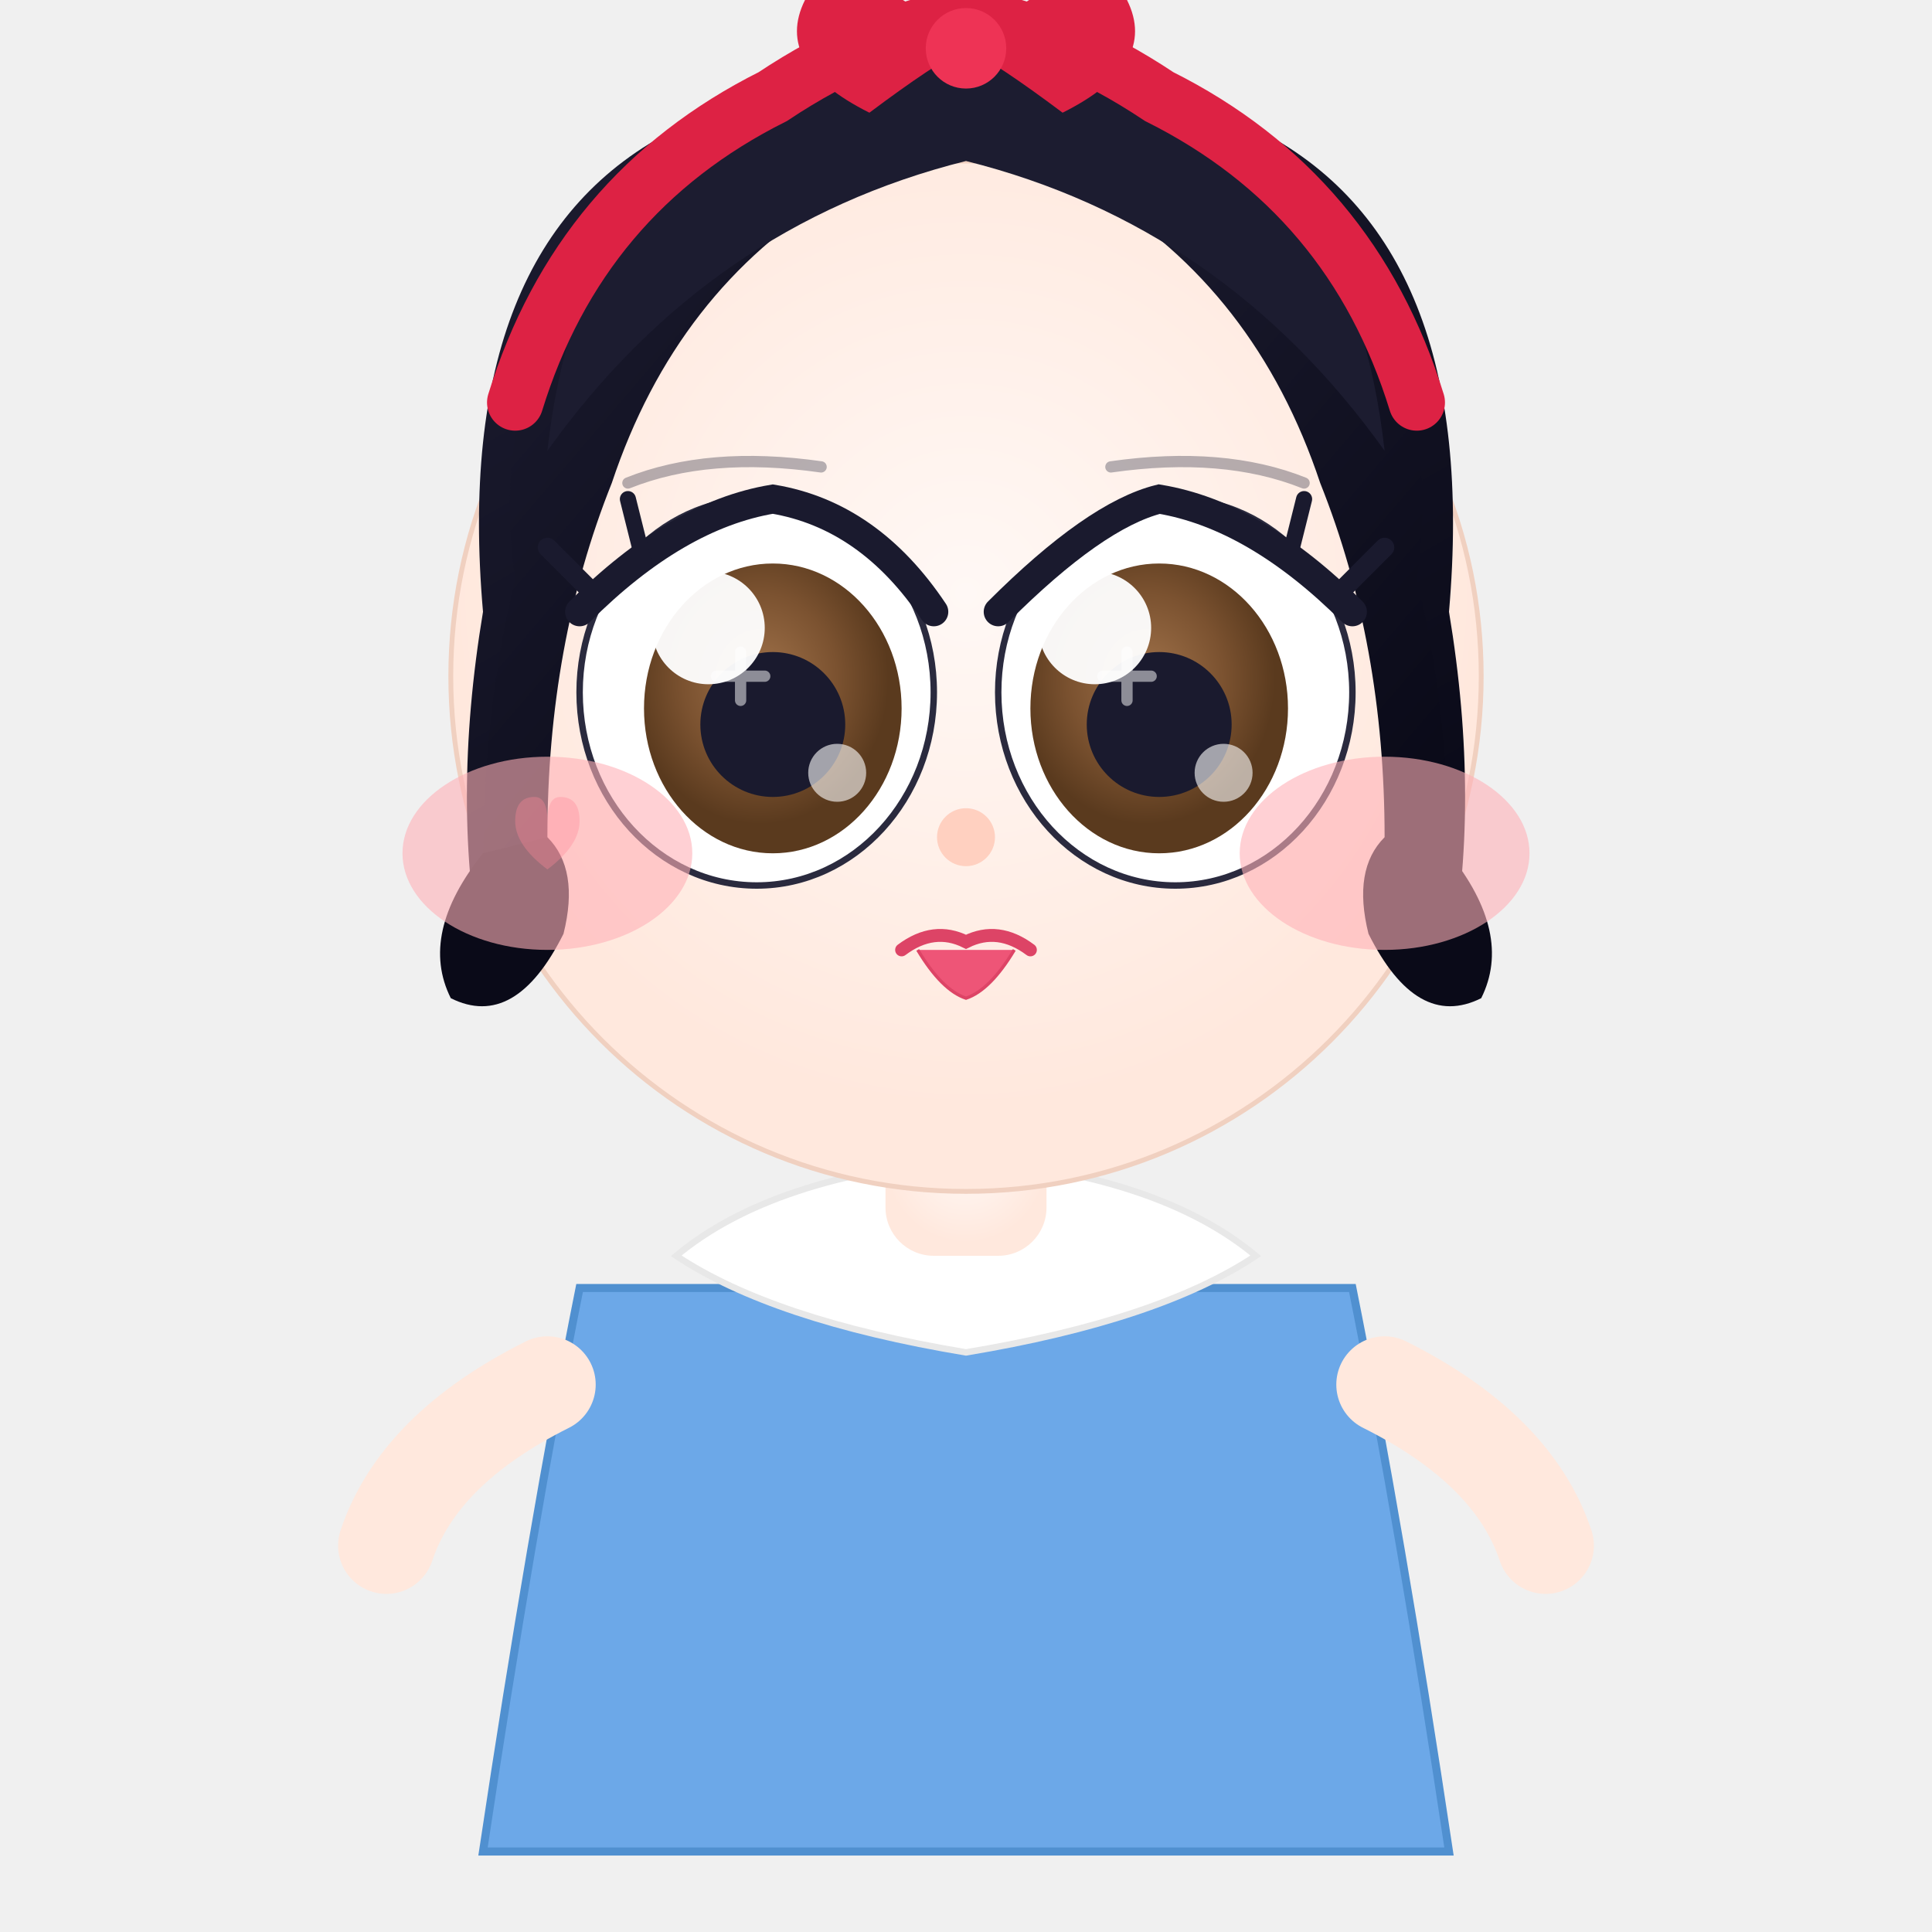
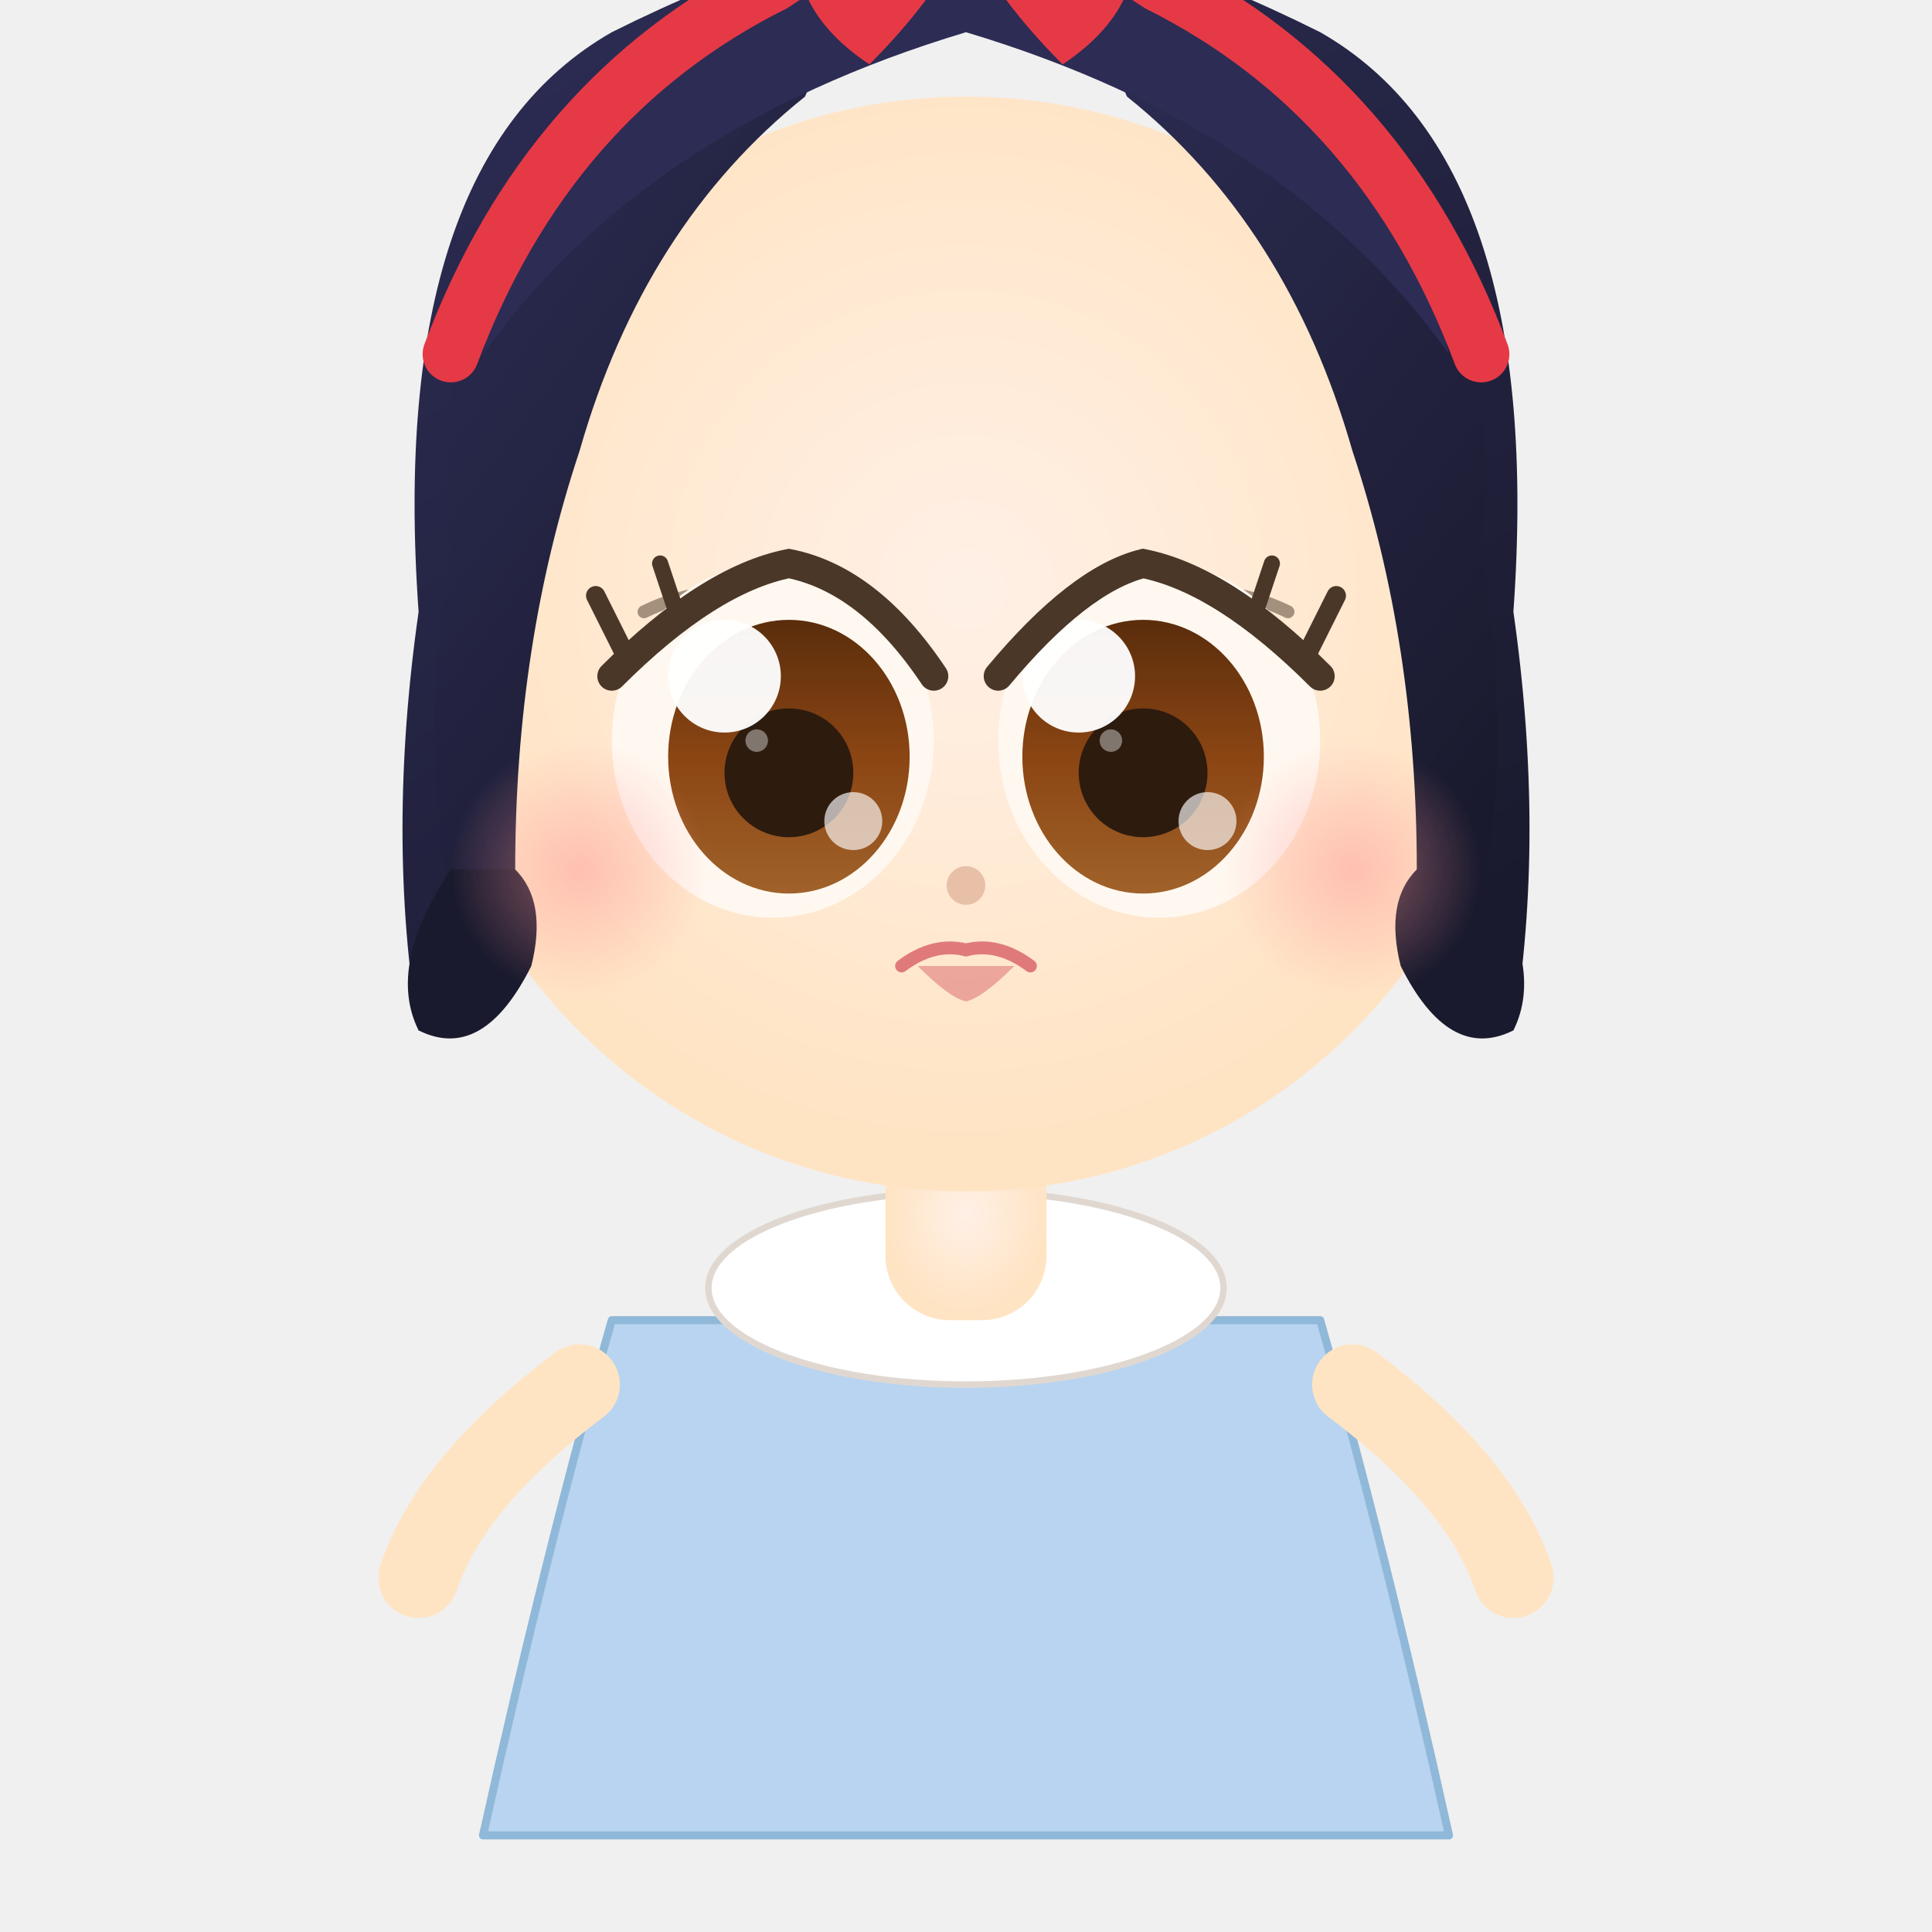
<svg xmlns="http://www.w3.org/2000/svg" viewBox="0 0 120 120" width="120" height="120">
  <defs>
-     <radialGradient id="bSkin" cx="50%" cy="42%" r="50%">
-       <stop offset="0%" stop-color="#FFF8F5" />
-       <stop offset="100%" stop-color="#FFE8DD" />
+     <radialGradient id="bSkin" cx="50%" cy="45%" r="50%">
+       <stop offset="0%" stop-color="#FFF0E6" />
+       <stop offset="100%" stop-color="#FFE4C4" />
    </radialGradient>
    <linearGradient id="bHair" x1="20%" y1="0%" x2="80%" y2="100%">
-       <stop offset="0%" stop-color="#1C1C30" />
-       <stop offset="100%" stop-color="#0A0A18" />
+       <stop offset="0%" stop-color="#2C2C54" />
+       <stop offset="100%" stop-color="#1A1A2E" />
    </linearGradient>
-     <radialGradient id="bEye" cx="45%" cy="40%" r="50%">
-       <stop offset="0%" stop-color="#A0724A" />
-       <stop offset="60%" stop-color="#7B5230" />
-       <stop offset="100%" stop-color="#5A3A1E" />
+     <linearGradient id="bEyeShade" x1="0" y1="0" x2="0" y2="1">
+       <stop offset="0%" stop-color="#5A2D0C" />
+       <stop offset="50%" stop-color="#8B4513" />
+       <stop offset="100%" stop-color="#A0622A" />
+     </linearGradient>
+     <radialGradient id="bBlush" cx="50%" cy="50%" r="50%">
+       <stop offset="0%" stop-color="#FF9999" stop-opacity="0.5" />
+       <stop offset="100%" stop-color="#FF9999" stop-opacity="0" />
    </radialGradient>
  </defs>
-   <path d="M36 80 Q33 95 30 115 L90 115 Q87 95 84 80 Z" fill="#6CA8E8" stroke="#5090D0" stroke-width="0.5" />
-   <path d="M42 78 Q48 73 60 72 Q72 73 78 78 Q72 82 60 84 Q48 82 42 78 Z" fill="white" stroke="#E8E8E8" stroke-width="0.4" />
-   <rect x="55" y="68" width="10" height="10" rx="3" fill="url(#bSkin)" />
-   <circle cx="60" cy="42" r="32" fill="url(#bSkin)" stroke="#F0D0C0" stroke-width="0.3" />
-   <path d="M30 38 Q28 15 42 8 Q52 2 60 1 Q68 2 78 8 Q92 15 90 38 Q92 50 90 60 L87 58 Q88 48 88 40 Q88 20 76 12 Q66 5 60 4 Q54 5 44 12 Q32 20 32 40 Q32 48 33 58 L30 60 Q28 50 30 38 Z" fill="url(#bHair)" />
-   <path d="M32 36 Q30 22 40 12 Q48 6 56 4 L52 12 Q42 18 38 30 Q34 40 34 52 Q32 56 30 54 Q30 44 32 36 Z" fill="url(#bHair)" />
-   <path d="M88 36 Q90 22 80 12 Q72 6 64 4 L68 12 Q78 18 82 30 Q86 40 86 52 Q88 56 90 54 Q90 44 88 36 Z" fill="url(#bHair)" />
-   <path d="M34 28 Q36 10 50 4 Q56 1 60 0 Q64 1 70 4 Q84 10 86 28 Q76 14 60 10 Q44 14 34 28 Z" fill="#1C1C30" />
-   <path d="M30 53 Q26 58 28 62 Q32 64 35 58 Q36 54 34 52" fill="#0A0A18" />
-   <path d="M90 53 Q94 58 92 62 Q88 64 85 58 Q84 54 86 52" fill="#0A0A18" />
-   <path d="M32 25 Q36 12 48 6 Q54 2 60 1 Q66 2 72 6 Q84 12 88 25" fill="none" stroke="#DD2244" stroke-width="3.5" stroke-linecap="round" />
-   <path d="M60 3 Q52 -4 50 0 Q48 4 54 7 Q58 4 60 3 Z" fill="#DD2244" />
-   <path d="M60 3 Q68 -4 70 0 Q72 4 66 7 Q62 4 60 3 Z" fill="#DD2244" />
-   <circle cx="60" cy="3" r="2.5" fill="#EE3355" />
-   <ellipse cx="47" cy="43" rx="11" ry="12" fill="white" stroke="#2A2A3E" stroke-width="0.4" />
-   <ellipse cx="48" cy="44" rx="8" ry="9" fill="url(#bEye)" />
-   <circle cx="48" cy="45" r="4.5" fill="#1A1A2E" />
-   <circle cx="44" cy="39" r="3.5" fill="white" opacity="0.95" />
-   <circle cx="52" cy="48" r="1.8" fill="white" opacity="0.6" />
-   <g transform="translate(46,42)" opacity="0.5">
-     <line x1="0" y1="-1.5" x2="0" y2="1.5" stroke="white" stroke-width="0.7" stroke-linecap="round" />
-     <line x1="-1.5" y1="0" x2="1.5" y2="0" stroke="white" stroke-width="0.7" stroke-linecap="round" />
-   </g>
-   <path d="M36 38 Q42 32 48 31 Q54 32 58 38" stroke="#1A1A2E" stroke-width="1.8" fill="none" stroke-linecap="round" />
-   <line x1="37" y1="37" x2="34" y2="34" stroke="#1A1A2E" stroke-width="1.2" stroke-linecap="round" />
-   <line x1="40" y1="35" x2="39" y2="31" stroke="#1A1A2E" stroke-width="1" stroke-linecap="round" />
-   <ellipse cx="73" cy="43" rx="11" ry="12" fill="white" stroke="#2A2A3E" stroke-width="0.4" />
-   <ellipse cx="72" cy="44" rx="8" ry="9" fill="url(#bEye)" />
-   <circle cx="72" cy="45" r="4.5" fill="#1A1A2E" />
-   <circle cx="68" cy="39" r="3.5" fill="white" opacity="0.95" />
-   <circle cx="76" cy="48" r="1.8" fill="white" opacity="0.6" />
-   <g transform="translate(70,42)" opacity="0.5">
-     <line x1="0" y1="-1.5" x2="0" y2="1.5" stroke="white" stroke-width="0.7" stroke-linecap="round" />
-     <line x1="-1.5" y1="0" x2="1.5" y2="0" stroke="white" stroke-width="0.7" stroke-linecap="round" />
-   </g>
-   <path d="M62 38 Q68 32 72 31 Q78 32 84 38" stroke="#1A1A2E" stroke-width="1.8" fill="none" stroke-linecap="round" />
-   <line x1="83" y1="37" x2="86" y2="34" stroke="#1A1A2E" stroke-width="1.2" stroke-linecap="round" />
-   <line x1="80" y1="35" x2="81" y2="31" stroke="#1A1A2E" stroke-width="1" stroke-linecap="round" />
-   <path d="M39 30 Q44 28 51 29" fill="none" stroke="#2A2A3E" stroke-width="0.7" stroke-linecap="round" opacity="0.35" />
-   <path d="M69 29 Q76 28 81 30" fill="none" stroke="#2A2A3E" stroke-width="0.7" stroke-linecap="round" opacity="0.35" />
-   <circle cx="60" cy="52" r="1.8" fill="#FFD0C0" />
-   <ellipse cx="34" cy="53" rx="9" ry="6" fill="#FFB0B8" opacity="0.6" />
-   <ellipse cx="86" cy="53" rx="9" ry="6" fill="#FFB0B8" opacity="0.6" />
-   <path d="M32 51 Q32 49.5 33.2 49.5 Q34 49.5 34 51 Q34 49.5 34.8 49.5 Q36 49.5 36 51 Q36 52.5 34 54 Q32 52.5 32 51 Z" fill="#FF8899" opacity="0.35" />
-   <path d="M56 59 Q58 57.5 60 58.5 Q62 57.5 64 59" fill="none" stroke="#DD4466" stroke-width="0.8" stroke-linecap="round" />
-   <path d="M57 59 Q58.5 61.5 60 62 Q61.5 61.5 63 59" fill="#EE5577" stroke="#DD4466" stroke-width="0.2" />
-   <path d="M34 86 Q26 90 24 96" fill="none" stroke="#FFE8DD" stroke-width="6" stroke-linecap="round" />
-   <path d="M86 86 Q94 90 96 96" fill="none" stroke="#FFE8DD" stroke-width="6" stroke-linecap="round" />
+   <path d="M38 82 Q34 96 30 114 L90 114 Q86 96 82 82 Z" fill="#B8D4F0" stroke="#90B8D8" stroke-width="0.5" stroke-linejoin="round" />
+   <ellipse cx="60" cy="80" rx="16" ry="6" fill="white" stroke="#E0D8D0" stroke-width="0.4" />
+   <rect x="55" y="70" width="10" height="12" rx="4" fill="url(#bSkin)" />
+   <circle cx="60" cy="40" r="34" fill="url(#bSkin)" />
+   <path d="M26 38 Q24 10 38 2 Q50 -4 60 -5 Q70 -4 82 2 Q96 10 94 38 Q96 52 94 64 L91 62 Q92 50 92 40 Q92 16 80 6 Q70 -1 60 -2 Q50 -1 40 6 Q28 16 28 40 Q28 50 29 62 L26 64 Q24 52 26 38 Z" fill="url(#bHair)" />
+   <path d="M28 34 Q26 16 38 6 Q46 0 54 -3 L50 6 Q40 14 36 28 Q32 40 32 54 Q30 58 28 56 Q26 46 28 34 Z" fill="url(#bHair)" />
+   <path d="M28 54 Q24 60 26 64 Q30 66 33 60 Q34 56 32 54" fill="#1A1A2E" />
+   <path d="M92 34 Q94 16 82 6 Q74 0 66 -3 L70 6 Q80 14 84 28 Q88 40 88 54 Q90 58 92 56 Q94 46 92 34 Z" fill="url(#bHair)" />
+   <path d="M92 54 Q96 60 94 64 Q90 66 87 60 Q86 56 88 54" fill="#1A1A2E" />
+   <path d="M30 22 Q34 4 48 -2 Q54 -5 60 -6 Q66 -5 72 -2 Q86 4 90 22 Q80 8 60 2 Q40 8 30 22 Z" fill="#2C2C54" />
+   <path d="M28 22 Q34 6 48 -1 Q54 -5 60 -6 Q66 -5 72 -1 Q86 6 92 22" fill="none" stroke="#E63946" stroke-width="3.5" stroke-linecap="round" />
+   <path d="M60 -4 Q52 -12 50 -6 Q48 0 54 4 Q58 0 60 -4 Z" fill="#E63946" />
+   <path d="M60 -4 Q68 -12 70 -6 Q72 0 66 4 Q62 0 60 -4 Z" fill="#E63946" />
+   <circle cx="60" cy="-4" r="2.5" fill="#F04858" />
+   <path d="M40 38 Q44 36 50 37" fill="none" stroke="#4A3728" stroke-width="0.8" stroke-linecap="round" opacity="0.5" />
+   <path d="M70 37 Q76 36 80 38" fill="none" stroke="#4A3728" stroke-width="0.8" stroke-linecap="round" opacity="0.5" />
+   <ellipse cx="48" cy="46" rx="10" ry="11" fill="#FFF8F0" />
+   <ellipse cx="49" cy="47" rx="7.5" ry="8.5" fill="url(#bEyeShade)" />
+   <circle cx="49" cy="48" r="4" fill="#2D1B0E" />
+   <circle cx="45" cy="42" r="3.5" fill="white" opacity="0.95" />
+   <circle cx="53" cy="51" r="1.8" fill="white" opacity="0.65" />
+   <circle cx="47" cy="46" r="0.7" fill="white" opacity="0.4" />
+   <path d="M38 42 Q44 36 49 35 Q54 36 58 42" stroke="#4A3728" stroke-width="1.8" fill="none" stroke-linecap="round" />
+   <line x1="39" y1="41" x2="37" y2="37" stroke="#4A3728" stroke-width="1.2" stroke-linecap="round" />
+   <line x1="42" y1="38" x2="41" y2="35" stroke="#4A3728" stroke-width="1" stroke-linecap="round" />
+   <ellipse cx="72" cy="46" rx="10" ry="11" fill="#FFF8F0" />
+   <ellipse cx="71" cy="47" rx="7.5" ry="8.5" fill="url(#bEyeShade)" />
+   <circle cx="71" cy="48" r="4" fill="#2D1B0E" />
+   <circle cx="67" cy="42" r="3.5" fill="white" opacity="0.95" />
+   <circle cx="75" cy="51" r="1.8" fill="white" opacity="0.65" />
+   <circle cx="69" cy="46" r="0.7" fill="white" opacity="0.4" />
+   <path d="M62 42 Q67 36 71 35 Q76 36 82 42" stroke="#4A3728" stroke-width="1.8" fill="none" stroke-linecap="round" />
+   <line x1="81" y1="41" x2="83" y2="37" stroke="#4A3728" stroke-width="1.2" stroke-linecap="round" />
+   <line x1="78" y1="38" x2="79" y2="35" stroke="#4A3728" stroke-width="1" stroke-linecap="round" />
+   <circle cx="60" cy="55" r="1.2" fill="#E8C0A8" />
+   <circle cx="36" cy="54" r="8" fill="url(#bBlush)" />
+   <circle cx="84" cy="54" r="8" fill="url(#bBlush)" />
+   <path d="M56 60 Q58 58.5 60 59 Q62 58.5 64 60" fill="none" stroke="#E07A7A" stroke-width="0.8" stroke-linecap="round" />
+   <path d="M57 60 Q59 62 60 62.2 Q61 62 63 60" fill="#E07A7A" opacity="0.6" />
+   <path d="M36 86 Q28 92 26 98" fill="none" stroke="#FFE4C4" stroke-width="5" stroke-linecap="round" />
+   <path d="M84 86 Q92 92 94 98" fill="none" stroke="#FFE4C4" stroke-width="5" stroke-linecap="round" />
</svg>
